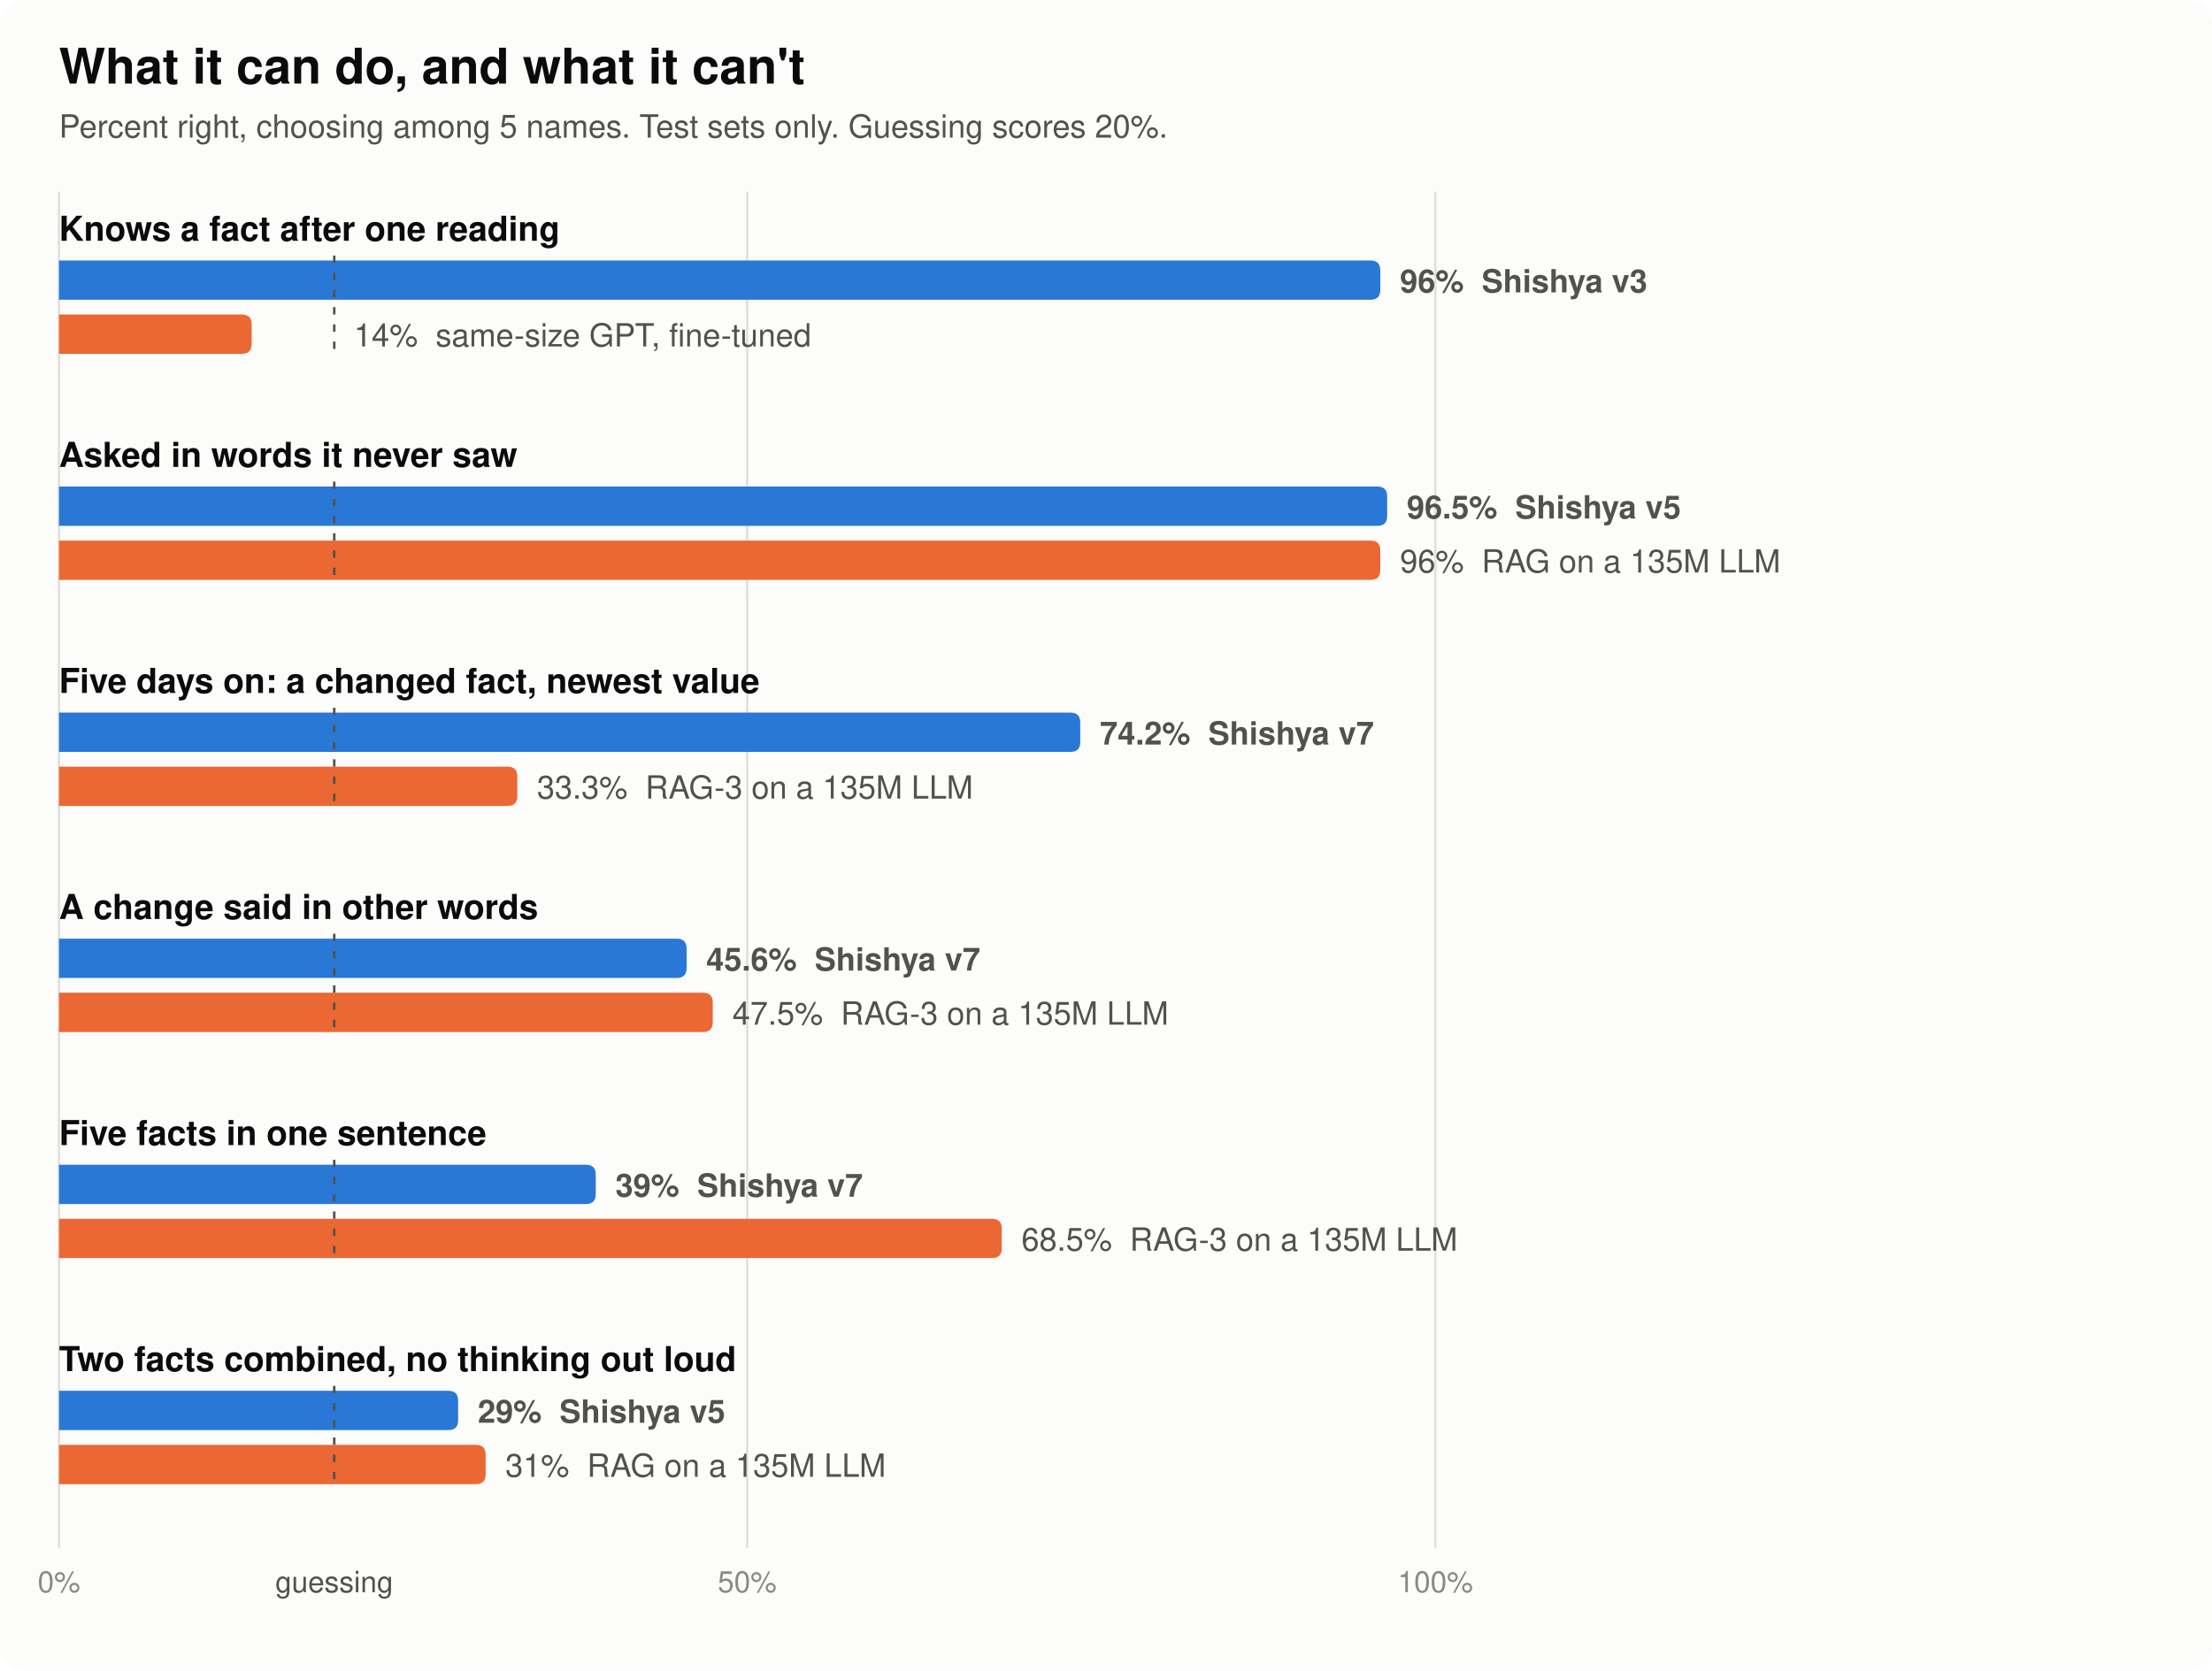
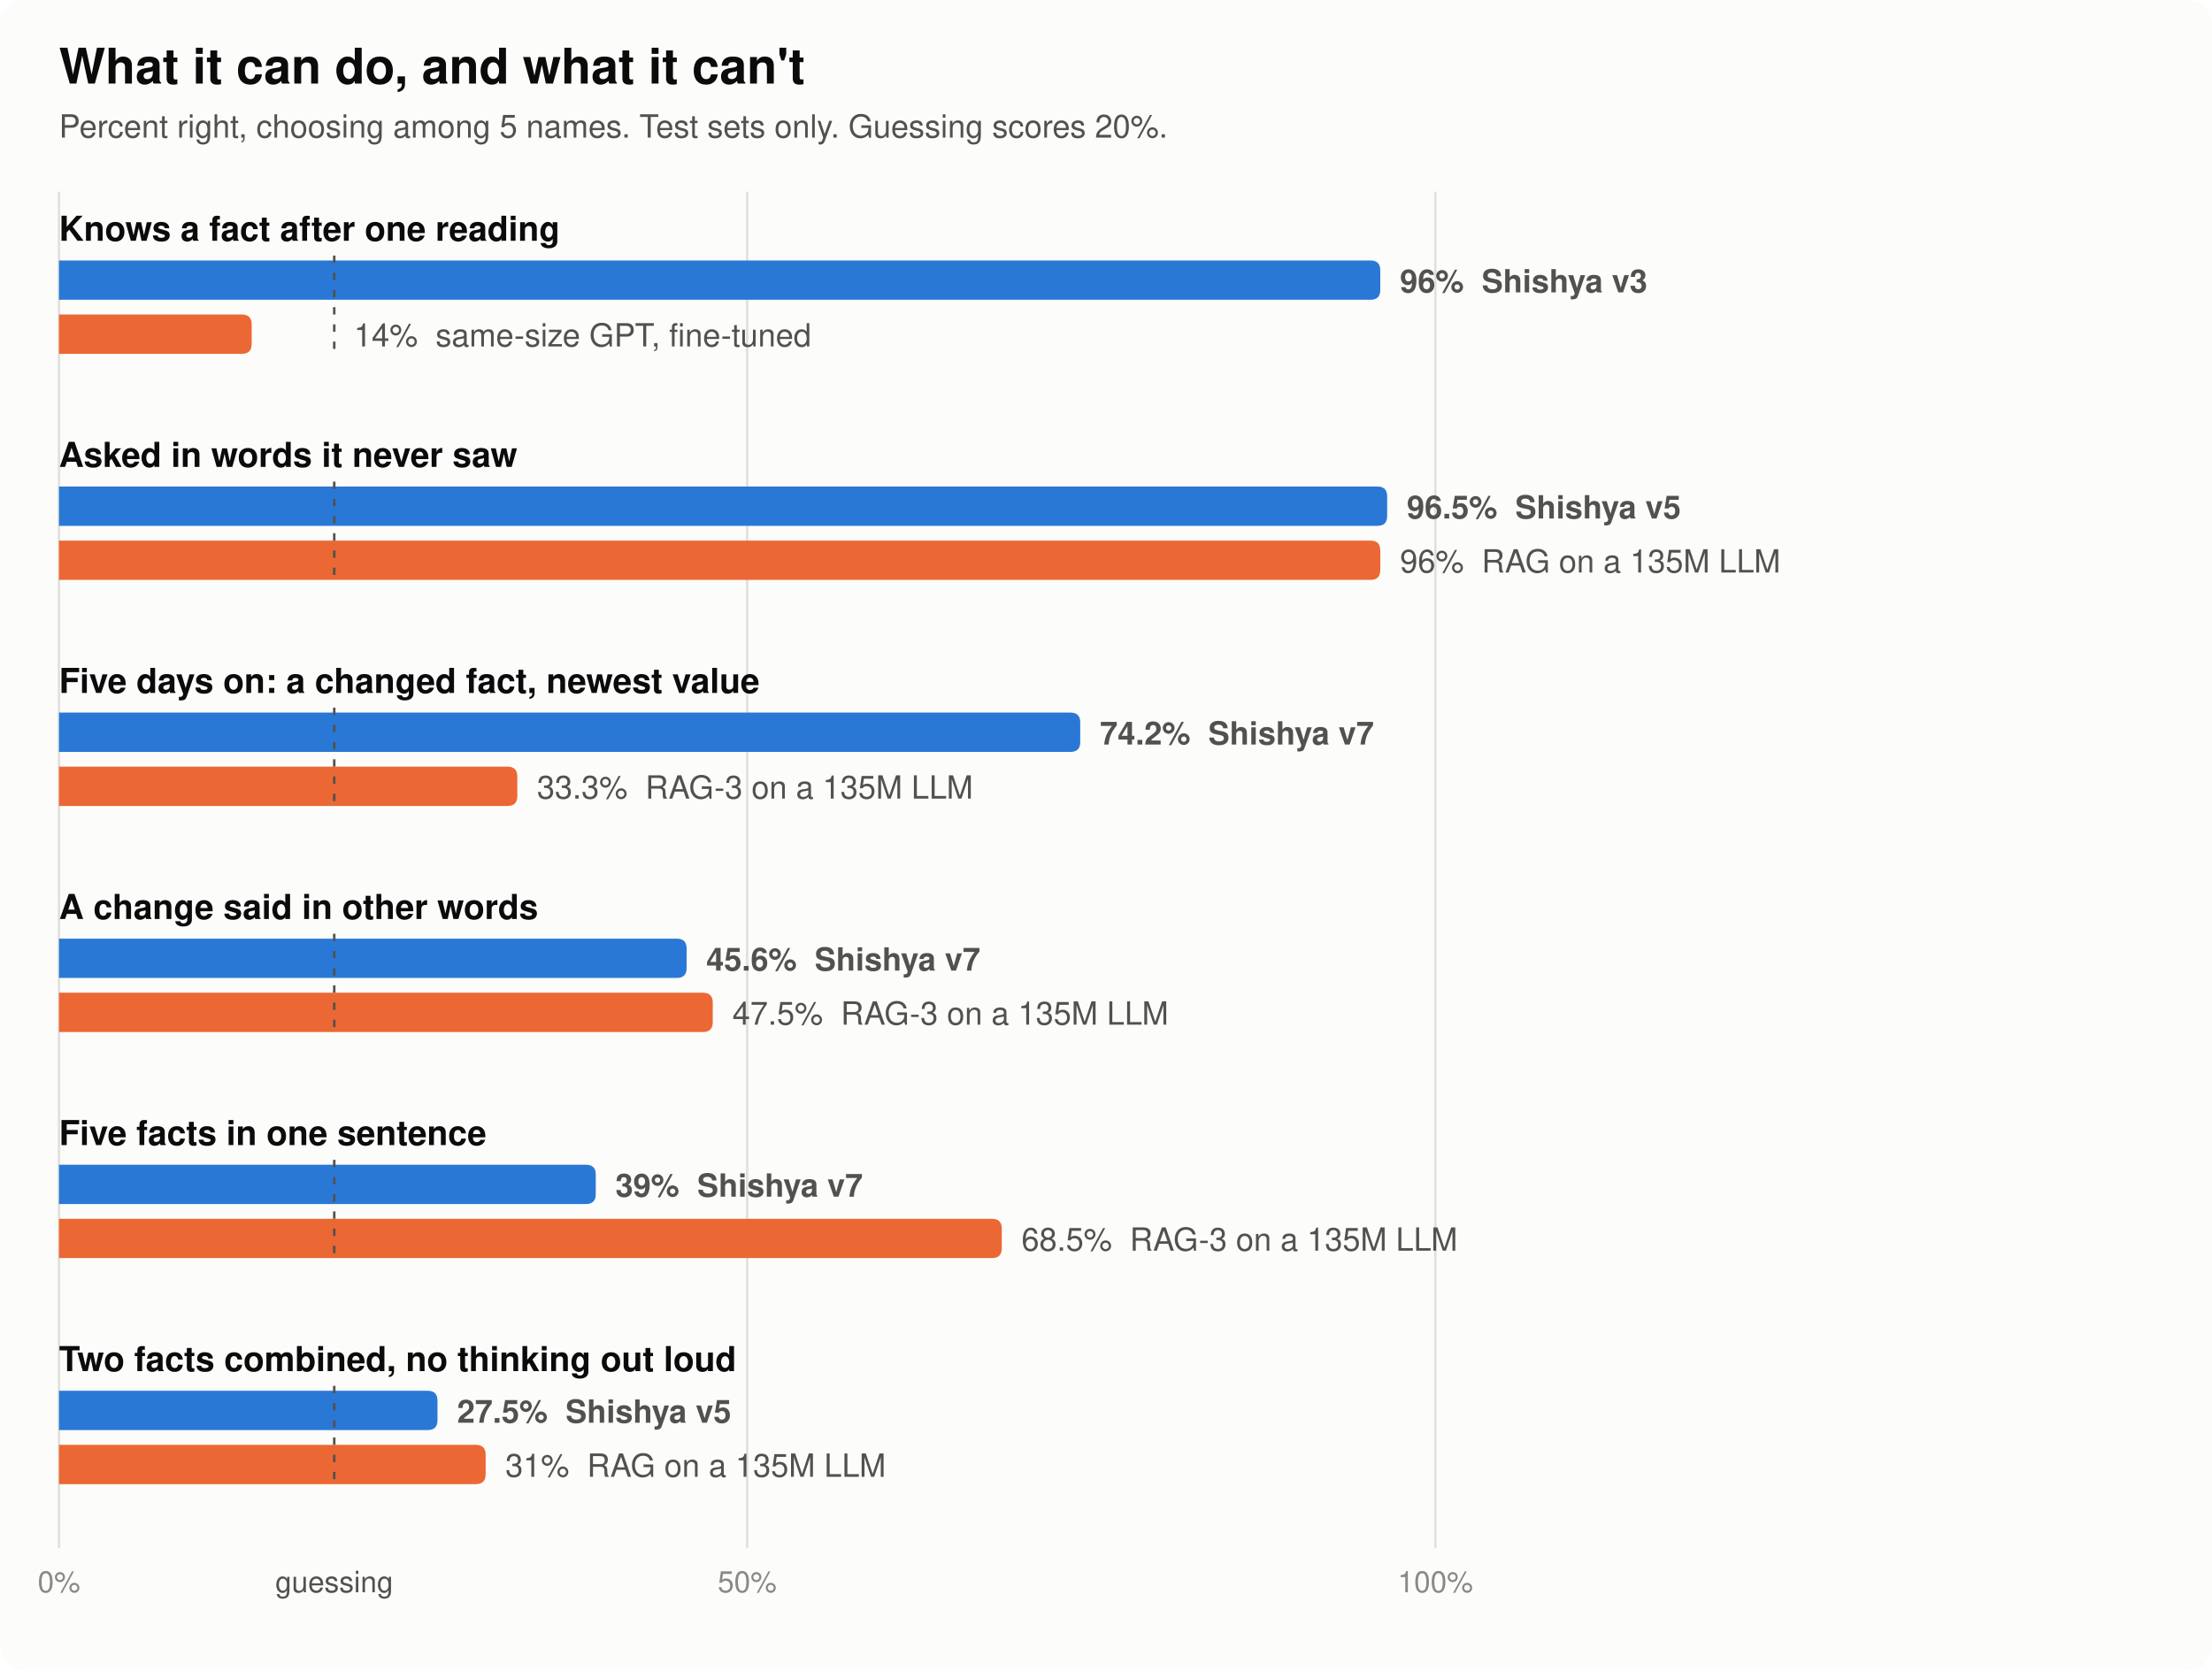
<svg xmlns="http://www.w3.org/2000/svg" viewBox="0 0 900 680" width="100%" role="img" aria-label="Shishya against the usual way on six tests. The numbers are in the table below the figure.">
  <rect width="900" height="680" rx="10" fill="#fcfcfb" />
  <text x="24" y="34" fill="#0b0b0b" font-size="20" font-weight="650" text-anchor="start" font-family="-apple-system, BlinkMacSystemFont, 'Segoe UI', Helvetica, Arial, sans-serif" xml:space="preserve">What it can do, and what it can't</text>
  <text x="24" y="56" fill="#52514e" font-size="13" font-weight="400" text-anchor="start" font-family="-apple-system, BlinkMacSystemFont, 'Segoe UI', Helvetica, Arial, sans-serif" xml:space="preserve">Percent right, choosing among 5 names. Test sets only. Guessing scores 20%.</text>
  <line x1="24.0" y1="78" x2="24.0" y2="630" stroke="#e2e1dc" />
  <text x="24.0" y="648" fill="#8a8984" font-size="12" font-weight="400" text-anchor="middle" font-family="-apple-system, BlinkMacSystemFont, 'Segoe UI', Helvetica, Arial, sans-serif" xml:space="preserve">0%</text>
  <line x1="304.0" y1="78" x2="304.0" y2="630" stroke="#e2e1dc" />
  <text x="304.0" y="648" fill="#8a8984" font-size="12" font-weight="400" text-anchor="middle" font-family="-apple-system, BlinkMacSystemFont, 'Segoe UI', Helvetica, Arial, sans-serif" xml:space="preserve">50%</text>
  <line x1="584.0" y1="78" x2="584.0" y2="630" stroke="#e2e1dc" />
  <text x="584.0" y="648" fill="#8a8984" font-size="12" font-weight="400" text-anchor="middle" font-family="-apple-system, BlinkMacSystemFont, 'Segoe UI', Helvetica, Arial, sans-serif" xml:space="preserve">100%</text>
  <text x="24" y="98" fill="#0b0b0b" font-size="14" font-weight="600" text-anchor="start" font-family="-apple-system, BlinkMacSystemFont, 'Segoe UI', Helvetica, Arial, sans-serif" xml:space="preserve">Knows a fact after one reading</text>
  <path d="M24,106 H557.6 Q561.6,106 561.6,110 V118 Q561.6,122 557.6,122 H24 Z" fill="#2a78d6" />
  <text x="569.6" y="119" fill="#52514e" font-size="13" font-weight="600" text-anchor="start" font-family="-apple-system, BlinkMacSystemFont, 'Segoe UI', Helvetica, Arial, sans-serif" xml:space="preserve">96%  Shishya v3</text>
  <path d="M24,128 H98.4 Q102.4,128 102.4,132 V140 Q102.4,144 98.4,144 H24 Z" fill="#eb6834" />
  <text x="144.0" y="141" fill="#52514e" font-size="13" font-weight="400" text-anchor="start" font-family="-apple-system, BlinkMacSystemFont, 'Segoe UI', Helvetica, Arial, sans-serif" xml:space="preserve">14%  same-size GPT, fine-tuned</text>
  <text x="24" y="190" fill="#0b0b0b" font-size="14" font-weight="600" text-anchor="start" font-family="-apple-system, BlinkMacSystemFont, 'Segoe UI', Helvetica, Arial, sans-serif" xml:space="preserve">Asked in words it never saw</text>
  <path d="M24,198 H560.4 Q564.4,198 564.4,202 V210 Q564.4,214 560.4,214 H24 Z" fill="#2a78d6" />
  <text x="572.4" y="211" fill="#52514e" font-size="13" font-weight="600" text-anchor="start" font-family="-apple-system, BlinkMacSystemFont, 'Segoe UI', Helvetica, Arial, sans-serif" xml:space="preserve">96.5%  Shishya v5</text>
  <path d="M24,220 H557.6 Q561.6,220 561.6,224 V232 Q561.6,236 557.6,236 H24 Z" fill="#eb6834" />
  <text x="569.6" y="233" fill="#52514e" font-size="13" font-weight="400" text-anchor="start" font-family="-apple-system, BlinkMacSystemFont, 'Segoe UI', Helvetica, Arial, sans-serif" xml:space="preserve">96%  RAG on a 135M LLM</text>
  <text x="24" y="282" fill="#0b0b0b" font-size="14" font-weight="600" text-anchor="start" font-family="-apple-system, BlinkMacSystemFont, 'Segoe UI', Helvetica, Arial, sans-serif" xml:space="preserve">Five days on: a changed fact, newest value</text>
  <path d="M24,290 H435.52 Q439.52,290 439.52,294 V302 Q439.52,306 435.52,306 H24 Z" fill="#2a78d6" />
  <text x="447.52" y="303" fill="#52514e" font-size="13" font-weight="600" text-anchor="start" font-family="-apple-system, BlinkMacSystemFont, 'Segoe UI', Helvetica, Arial, sans-serif" xml:space="preserve">74.2%  Shishya v7</text>
  <path d="M24,312 H206.48 Q210.48,312 210.48,316 V324 Q210.48,328 206.48,328 H24 Z" fill="#eb6834" />
  <text x="218.48" y="325" fill="#52514e" font-size="13" font-weight="400" text-anchor="start" font-family="-apple-system, BlinkMacSystemFont, 'Segoe UI', Helvetica, Arial, sans-serif" xml:space="preserve">33.3%  RAG-3 on a 135M LLM</text>
  <text x="24" y="374" fill="#0b0b0b" font-size="14" font-weight="600" text-anchor="start" font-family="-apple-system, BlinkMacSystemFont, 'Segoe UI', Helvetica, Arial, sans-serif" xml:space="preserve">A change said in other words</text>
  <path d="M24,382 H275.36 Q279.36,382 279.36,386 V394 Q279.36,398 275.36,398 H24 Z" fill="#2a78d6" />
  <text x="287.36" y="395" fill="#52514e" font-size="13" font-weight="600" text-anchor="start" font-family="-apple-system, BlinkMacSystemFont, 'Segoe UI', Helvetica, Arial, sans-serif" xml:space="preserve">45.6%  Shishya v7</text>
  <path d="M24,404 H286.0 Q290.0,404 290.0,408 V416 Q290.0,420 286.0,420 H24 Z" fill="#eb6834" />
  <text x="298.0" y="417" fill="#52514e" font-size="13" font-weight="400" text-anchor="start" font-family="-apple-system, BlinkMacSystemFont, 'Segoe UI', Helvetica, Arial, sans-serif" xml:space="preserve">47.5%  RAG-3 on a 135M LLM</text>
  <text x="24" y="466" fill="#0b0b0b" font-size="14" font-weight="600" text-anchor="start" font-family="-apple-system, BlinkMacSystemFont, 'Segoe UI', Helvetica, Arial, sans-serif" xml:space="preserve">Five facts in one sentence</text>
  <path d="M24,474 H238.4 Q242.4,474 242.4,478 V486 Q242.4,490 238.4,490 H24 Z" fill="#2a78d6" />
  <text x="250.4" y="487" fill="#52514e" font-size="13" font-weight="600" text-anchor="start" font-family="-apple-system, BlinkMacSystemFont, 'Segoe UI', Helvetica, Arial, sans-serif" xml:space="preserve">39%  Shishya v7</text>
  <path d="M24,496 H403.6 Q407.6,496 407.6,500 V508 Q407.6,512 403.6,512 H24 Z" fill="#eb6834" />
  <text x="415.6" y="509" fill="#52514e" font-size="13" font-weight="400" text-anchor="start" font-family="-apple-system, BlinkMacSystemFont, 'Segoe UI', Helvetica, Arial, sans-serif" xml:space="preserve">68.5%  RAG-3 on a 135M LLM</text>
  <text x="24" y="558" fill="#0b0b0b" font-size="14" font-weight="600" text-anchor="start" font-family="-apple-system, BlinkMacSystemFont, 'Segoe UI', Helvetica, Arial, sans-serif" xml:space="preserve">Two facts combined, no thinking out loud</text>
-   <path d="M24,566 H182.4 Q186.4,566 186.4,570 V578 Q186.4,582 182.4,582 H24 Z" fill="#2a78d6" />
-   <text x="194.4" y="579" fill="#52514e" font-size="13" font-weight="600" text-anchor="start" font-family="-apple-system, BlinkMacSystemFont, 'Segoe UI', Helvetica, Arial, sans-serif" xml:space="preserve">29%  Shishya v5</text>
+   <path d="M24,566 H174.0 Q178.0,566 178.0,570 V578 Q178.0,582 174.0,582 H24 Z" fill="#2a78d6" />
+   <text x="186.0" y="579" fill="#52514e" font-size="13" font-weight="600" text-anchor="start" font-family="-apple-system, BlinkMacSystemFont, 'Segoe UI', Helvetica, Arial, sans-serif" xml:space="preserve">27.5%  Shishya v5</text>
  <path d="M24,588 H193.6 Q197.6,588 197.6,592 V600 Q197.6,604 193.6,604 H24 Z" fill="#eb6834" />
  <text x="205.6" y="601" fill="#52514e" font-size="13" font-weight="400" text-anchor="start" font-family="-apple-system, BlinkMacSystemFont, 'Segoe UI', Helvetica, Arial, sans-serif" xml:space="preserve">31%  RAG on a 135M LLM</text>
  <line x1="136.0" y1="104" x2="136.0" y2="146" stroke="#52514e" stroke-dasharray="3 4" />
  <line x1="136.0" y1="196" x2="136.0" y2="238" stroke="#52514e" stroke-dasharray="3 4" />
  <line x1="136.0" y1="288" x2="136.0" y2="330" stroke="#52514e" stroke-dasharray="3 4" />
  <line x1="136.0" y1="380" x2="136.0" y2="422" stroke="#52514e" stroke-dasharray="3 4" />
  <line x1="136.0" y1="472" x2="136.0" y2="514" stroke="#52514e" stroke-dasharray="3 4" />
  <line x1="136.0" y1="564" x2="136.0" y2="606" stroke="#52514e" stroke-dasharray="3 4" />
  <text x="136.0" y="648" fill="#52514e" font-size="12" font-weight="400" text-anchor="middle" font-family="-apple-system, BlinkMacSystemFont, 'Segoe UI', Helvetica, Arial, sans-serif" xml:space="preserve">guessing</text>
</svg>
